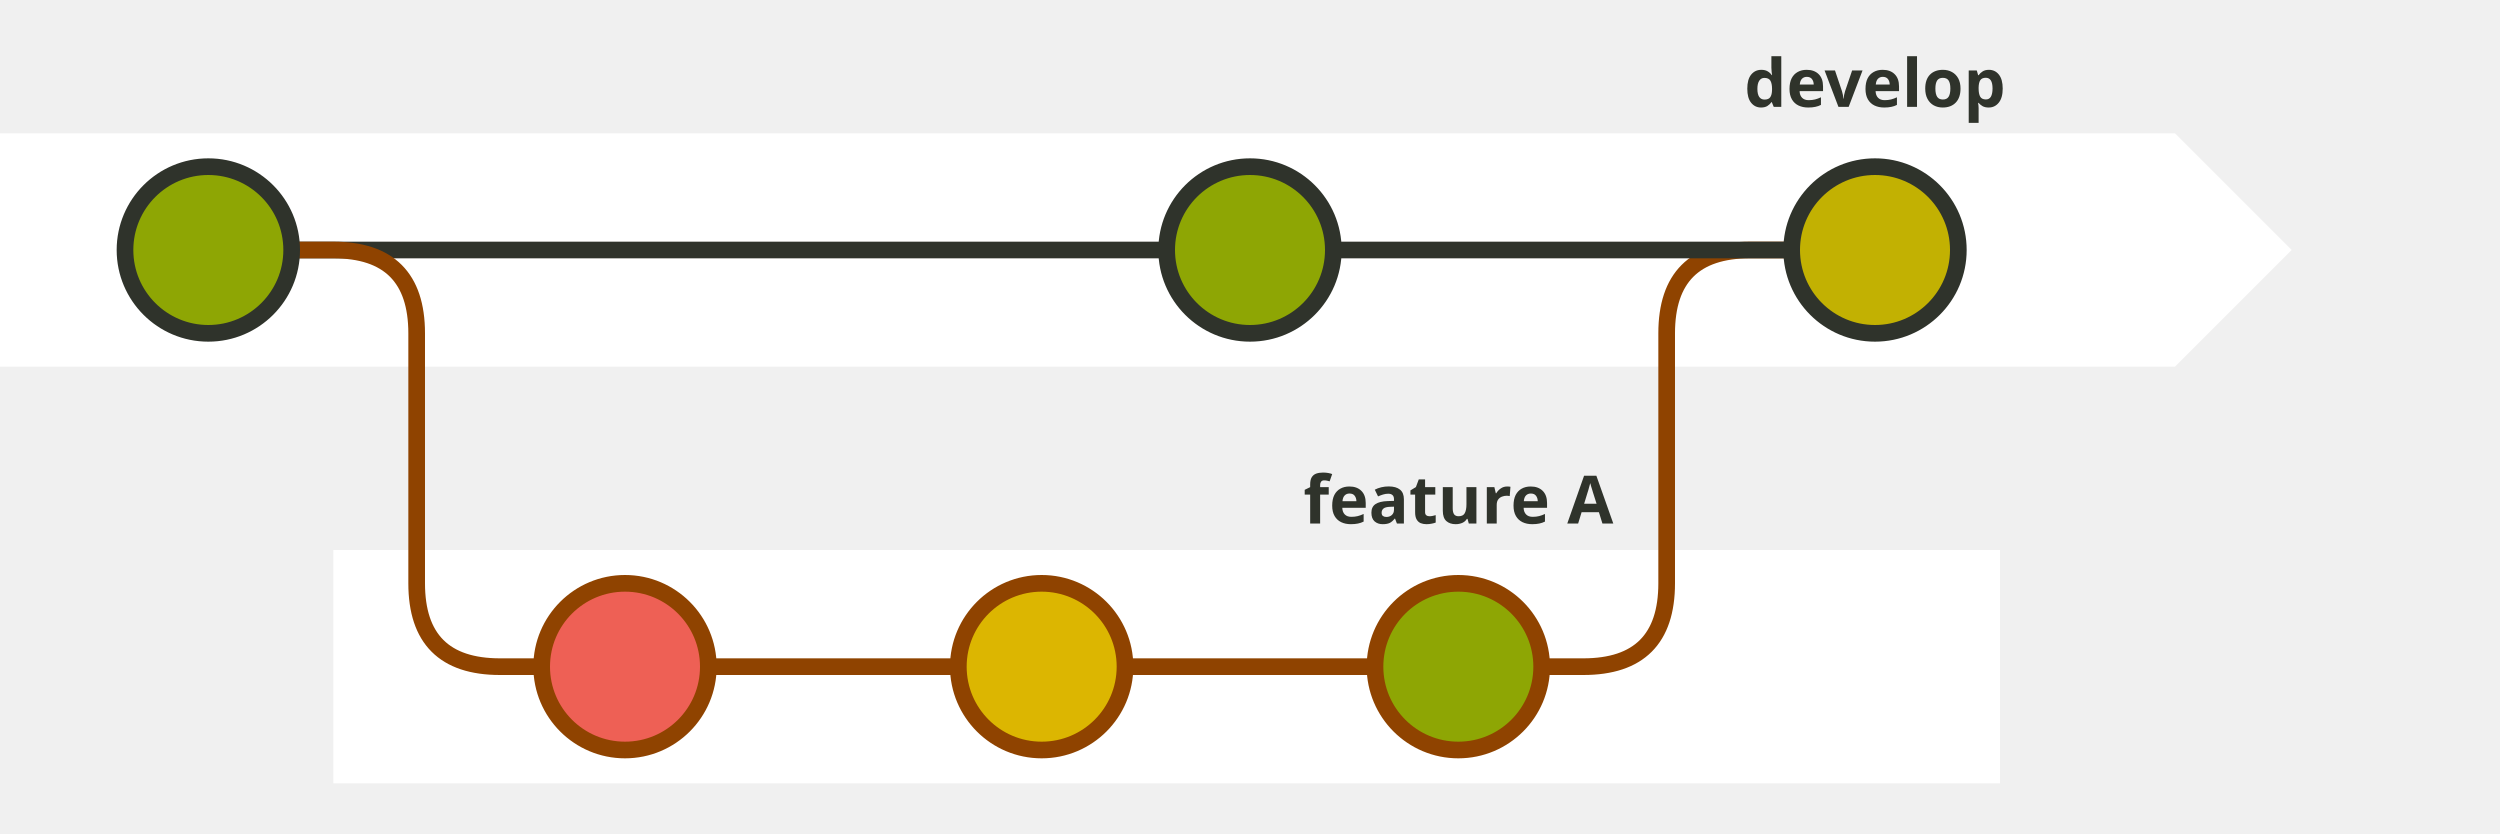
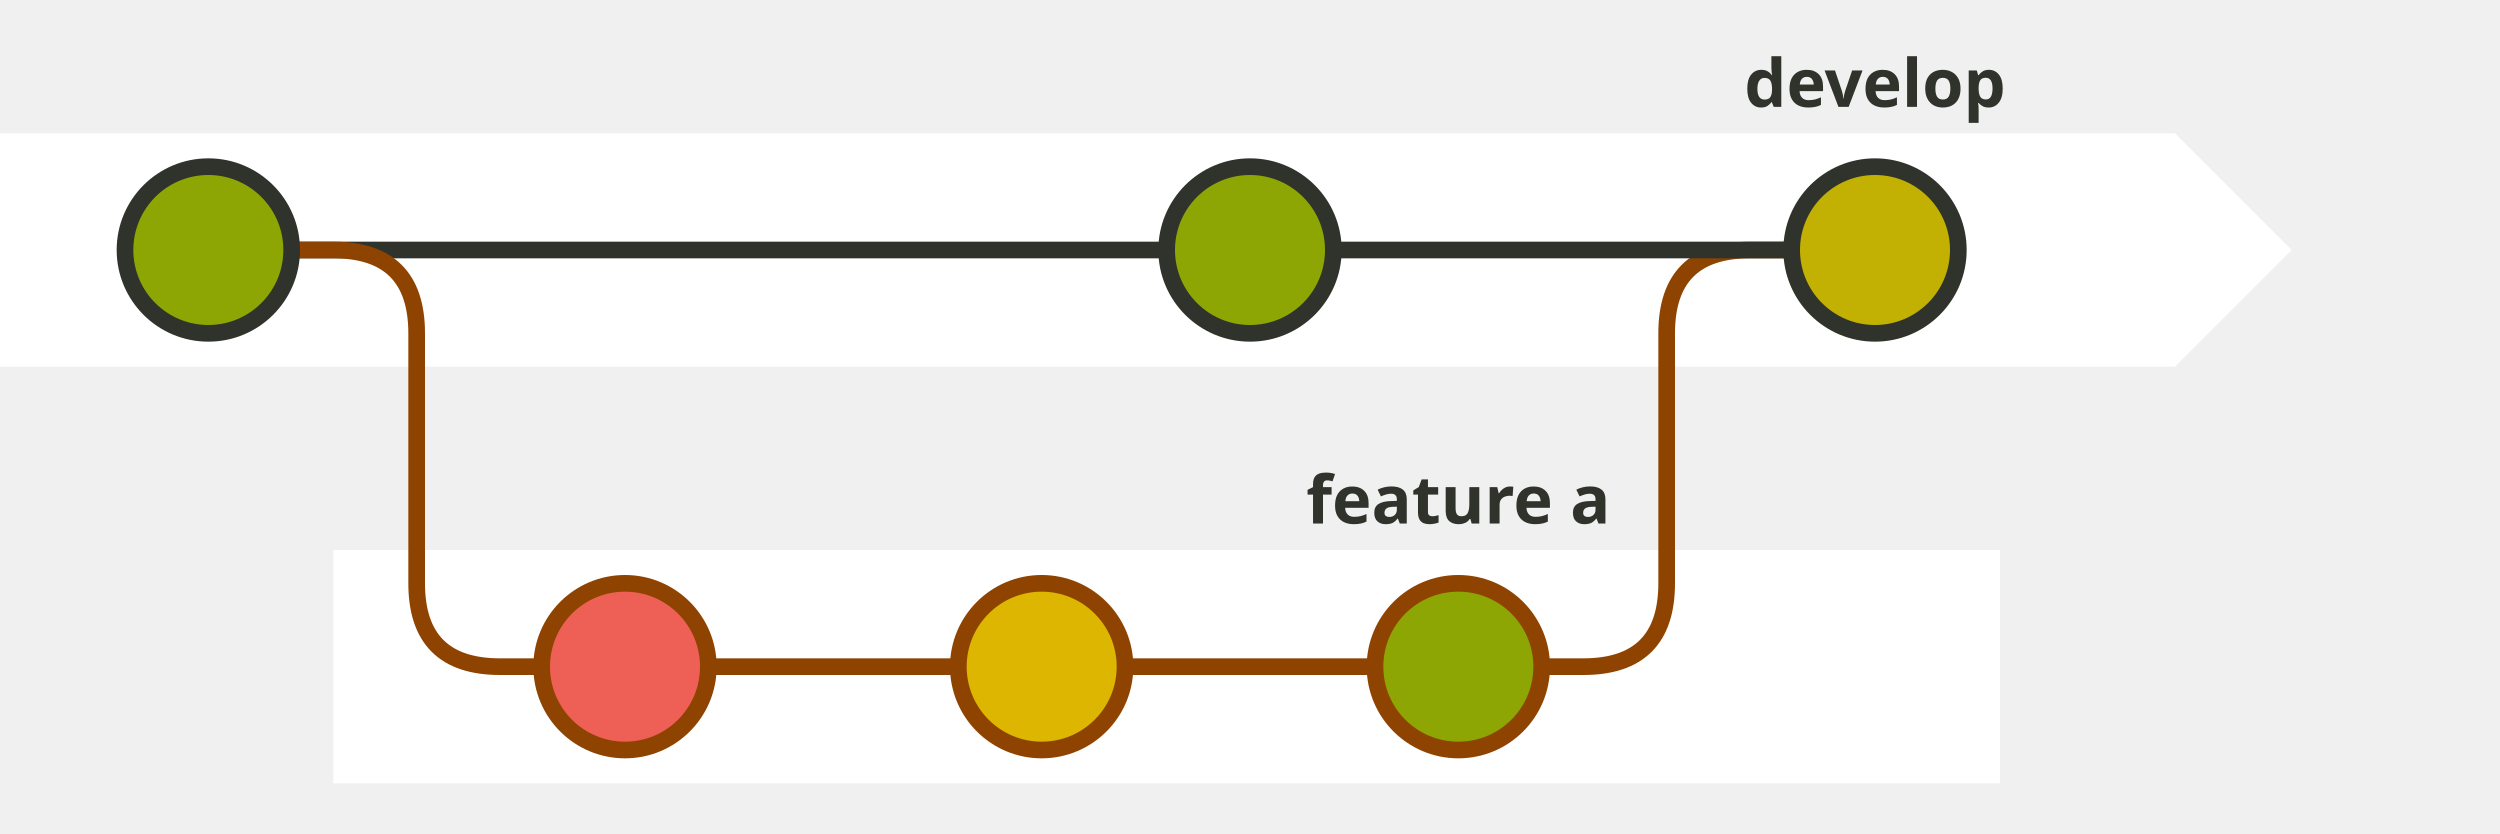
<svg xmlns="http://www.w3.org/2000/svg" id="svg20210417-01-1" width="100%" viewBox="0 0 600 200">
  <style>
      #svg20210417-01-1 {
        border: 1px solid #e8e8e8;
        background-color: #f5f5f5;
      }
      .svg20210417-01-t1 {
        font-family: sans-serif;
        font-size: 16px;
        font-weight: bold;
        text-anchor: middle;
        dominant-baseline: middle;
      }
  </style>
  <path stroke="none" fill="#ffffff" d="M 0 32 L 522 32 L 550 60 L 522 88 L 0 88 Z" />
  <path stroke="none" fill="#ffffff" d="M 80 132 L 480 132 L 480 188 L 80 188 Z" />
  <path stroke-width="4" fill="none" stroke="#2f332b" d="M 70 60 L 280 60" />
  <path stroke-width="4" fill="none" stroke="#8f4300" d="M 70 60 L 80 60 Q 100 60 100 80 L 100 140 Q 100 160 120 160 L 130 160" />
  <path stroke-width="4" fill="none" stroke="#8f4300" d="M 170 160 L 230 160" />
  <path stroke-width="4" fill="none" stroke="#8f4300" d="M 270 160 L 330 160" />
  <path stroke-width="4" fill="none" stroke="#8f4300" d="M 370 160 L 380 160 Q 400 160 400 140 L 400 80 Q 400 60 420 60 L 430 60" />
  <path stroke-width="4" fill="none" stroke="#2f332b" d="M 320 60 L 430 60" />
  <circle cx="50" cy="60" r="20" stroke-width="4" stroke="#2f332b" fill="#8ea604" />
  <circle cx="300" cy="60" r="20" stroke-width="4" stroke="#2f332b" fill="#8ea604" />
  <circle cx="150" cy="160" r="20" stroke-width="4" stroke="#8f4300" fill="#ee6055" />
  <circle cx="250" cy="160" r="20" stroke-width="4" stroke="#8f4300" fill="#dcb601" />
  <circle cx="350" cy="160" r="20" stroke-width="4" stroke="#8f4300" fill="#8ea604" />
  <circle cx="450" cy="60" r="20" stroke-width="4" stroke="#2f332b" fill="#c2b102" />
  <text class="svg20210417-01-t1" x="450" y="20" fill="#2f332b">develop</text>
-   <text class="svg20210417-01-t1" x="350" y="120" fill="#2f332b">feature A</text>
+   <text class="svg20210417-01-t1" x="350" y="120" fill="#2f332b">feature a</text>
</svg>
